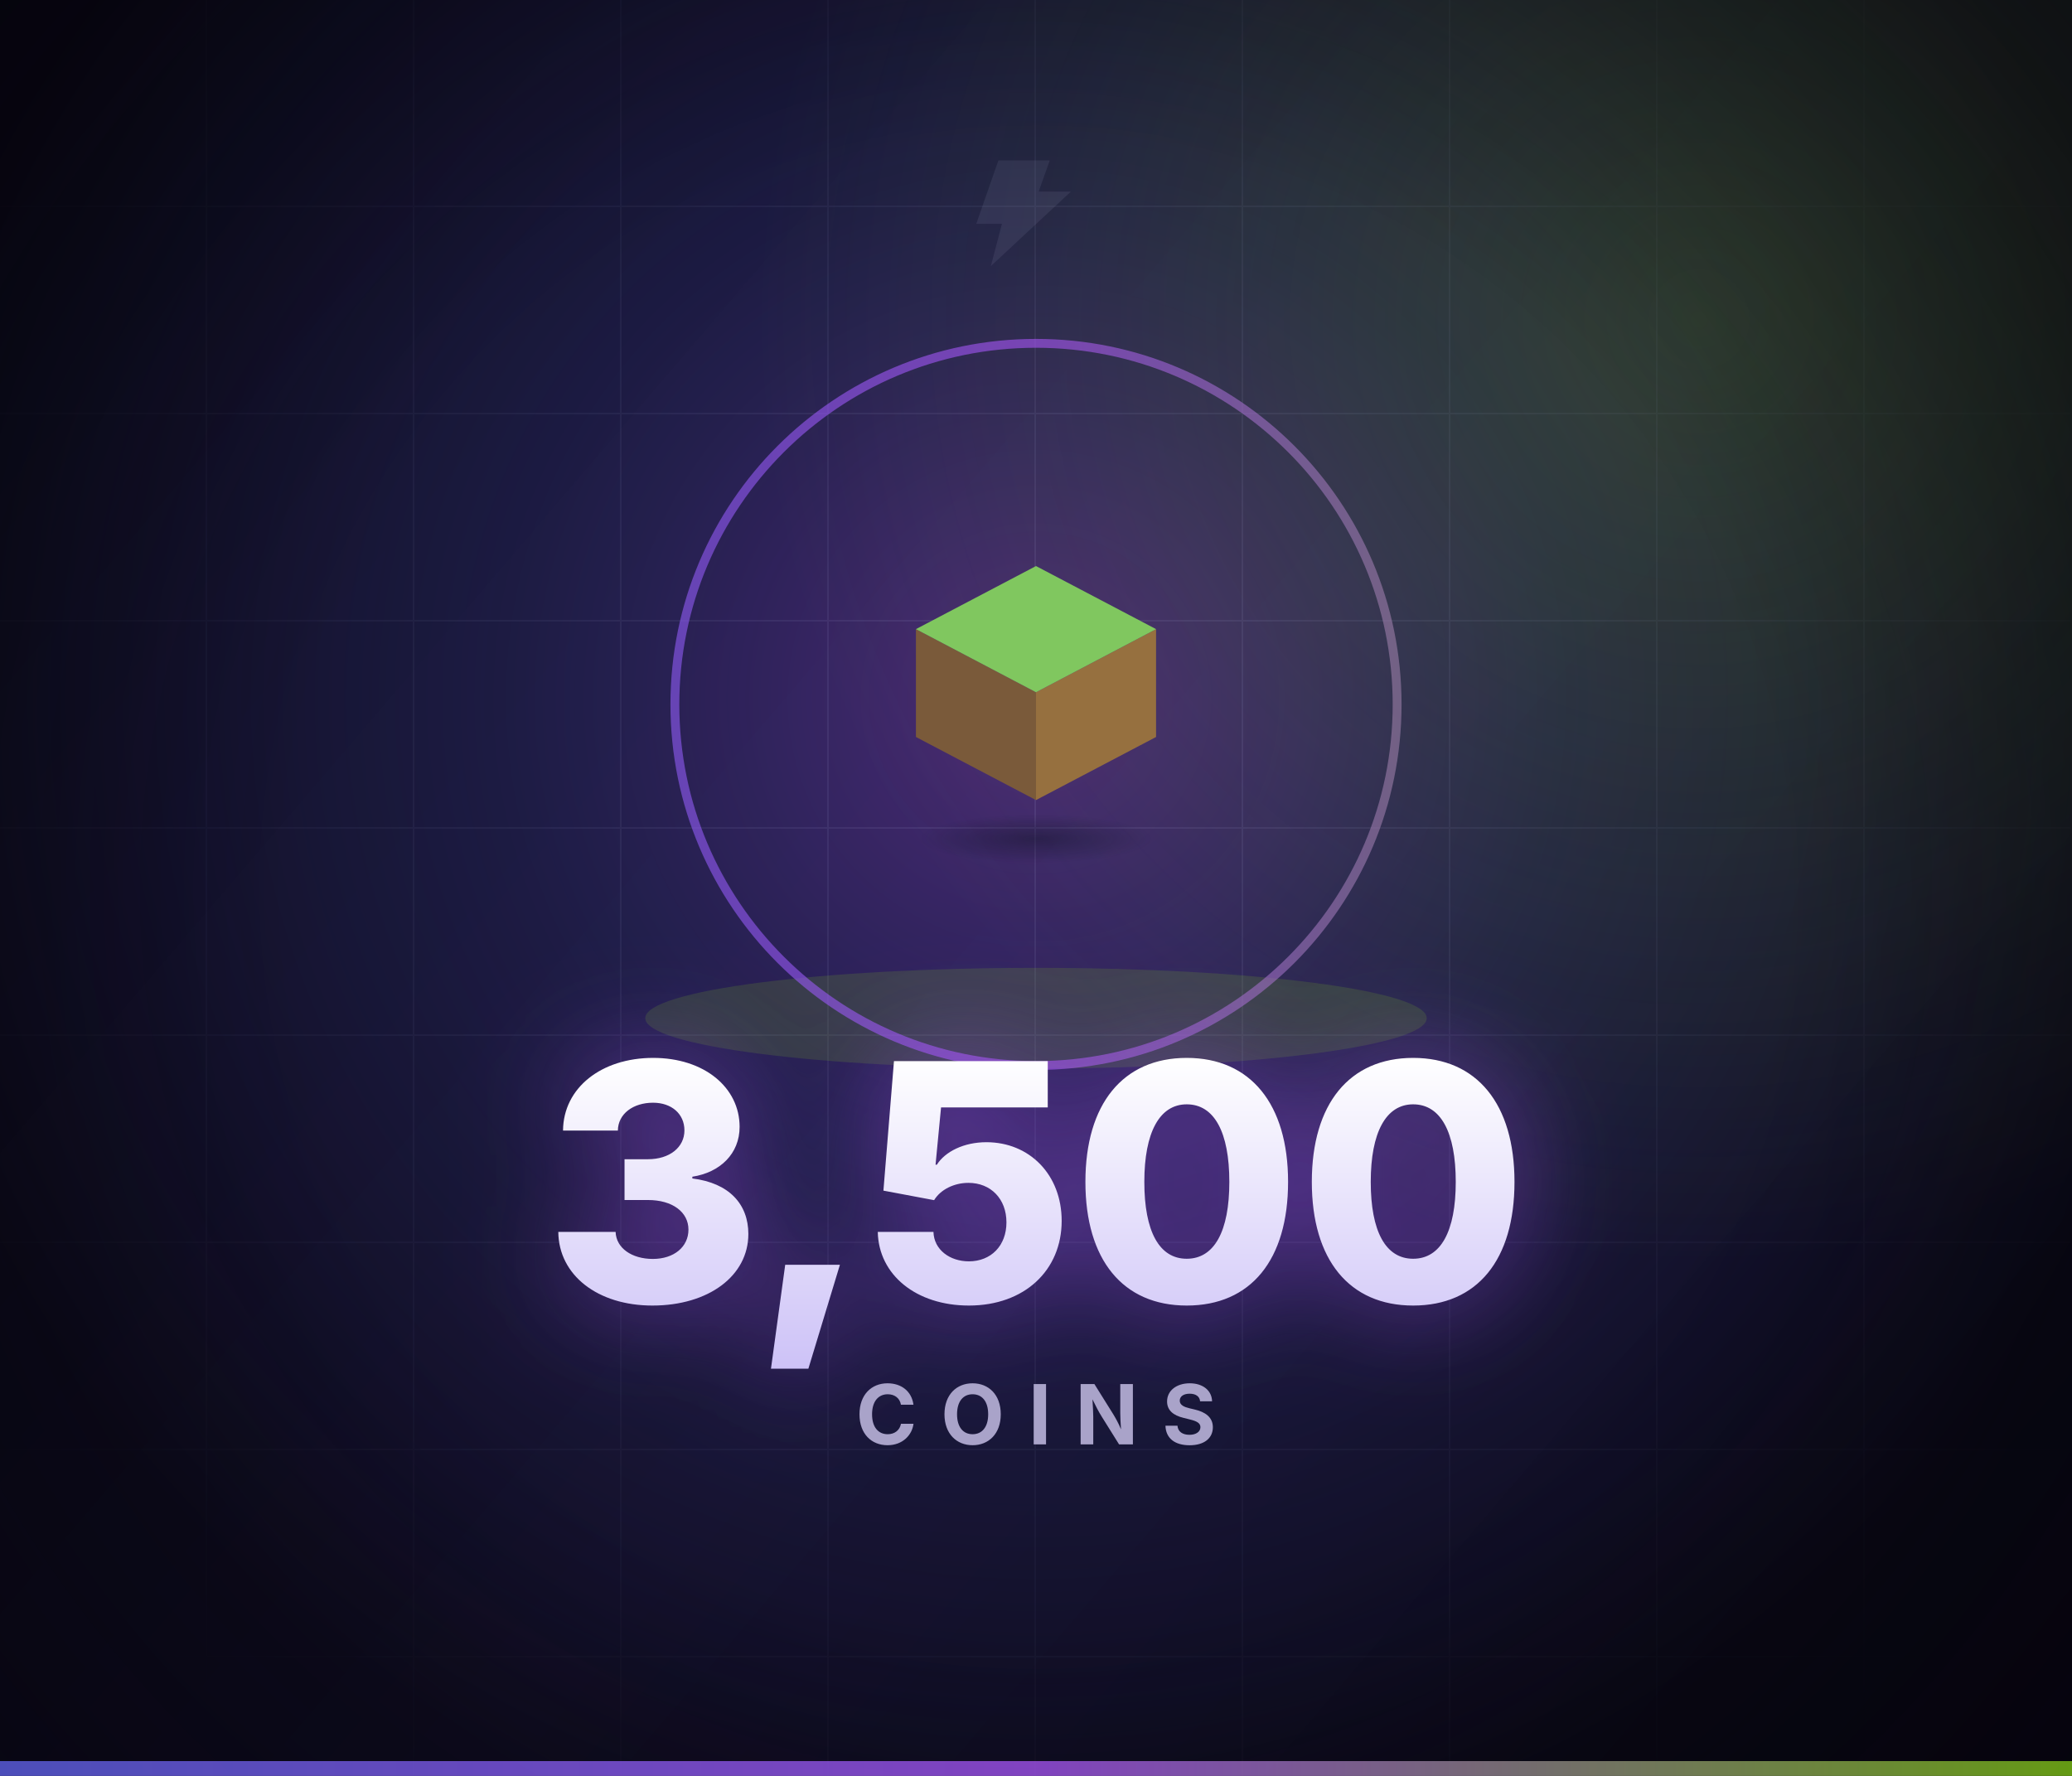
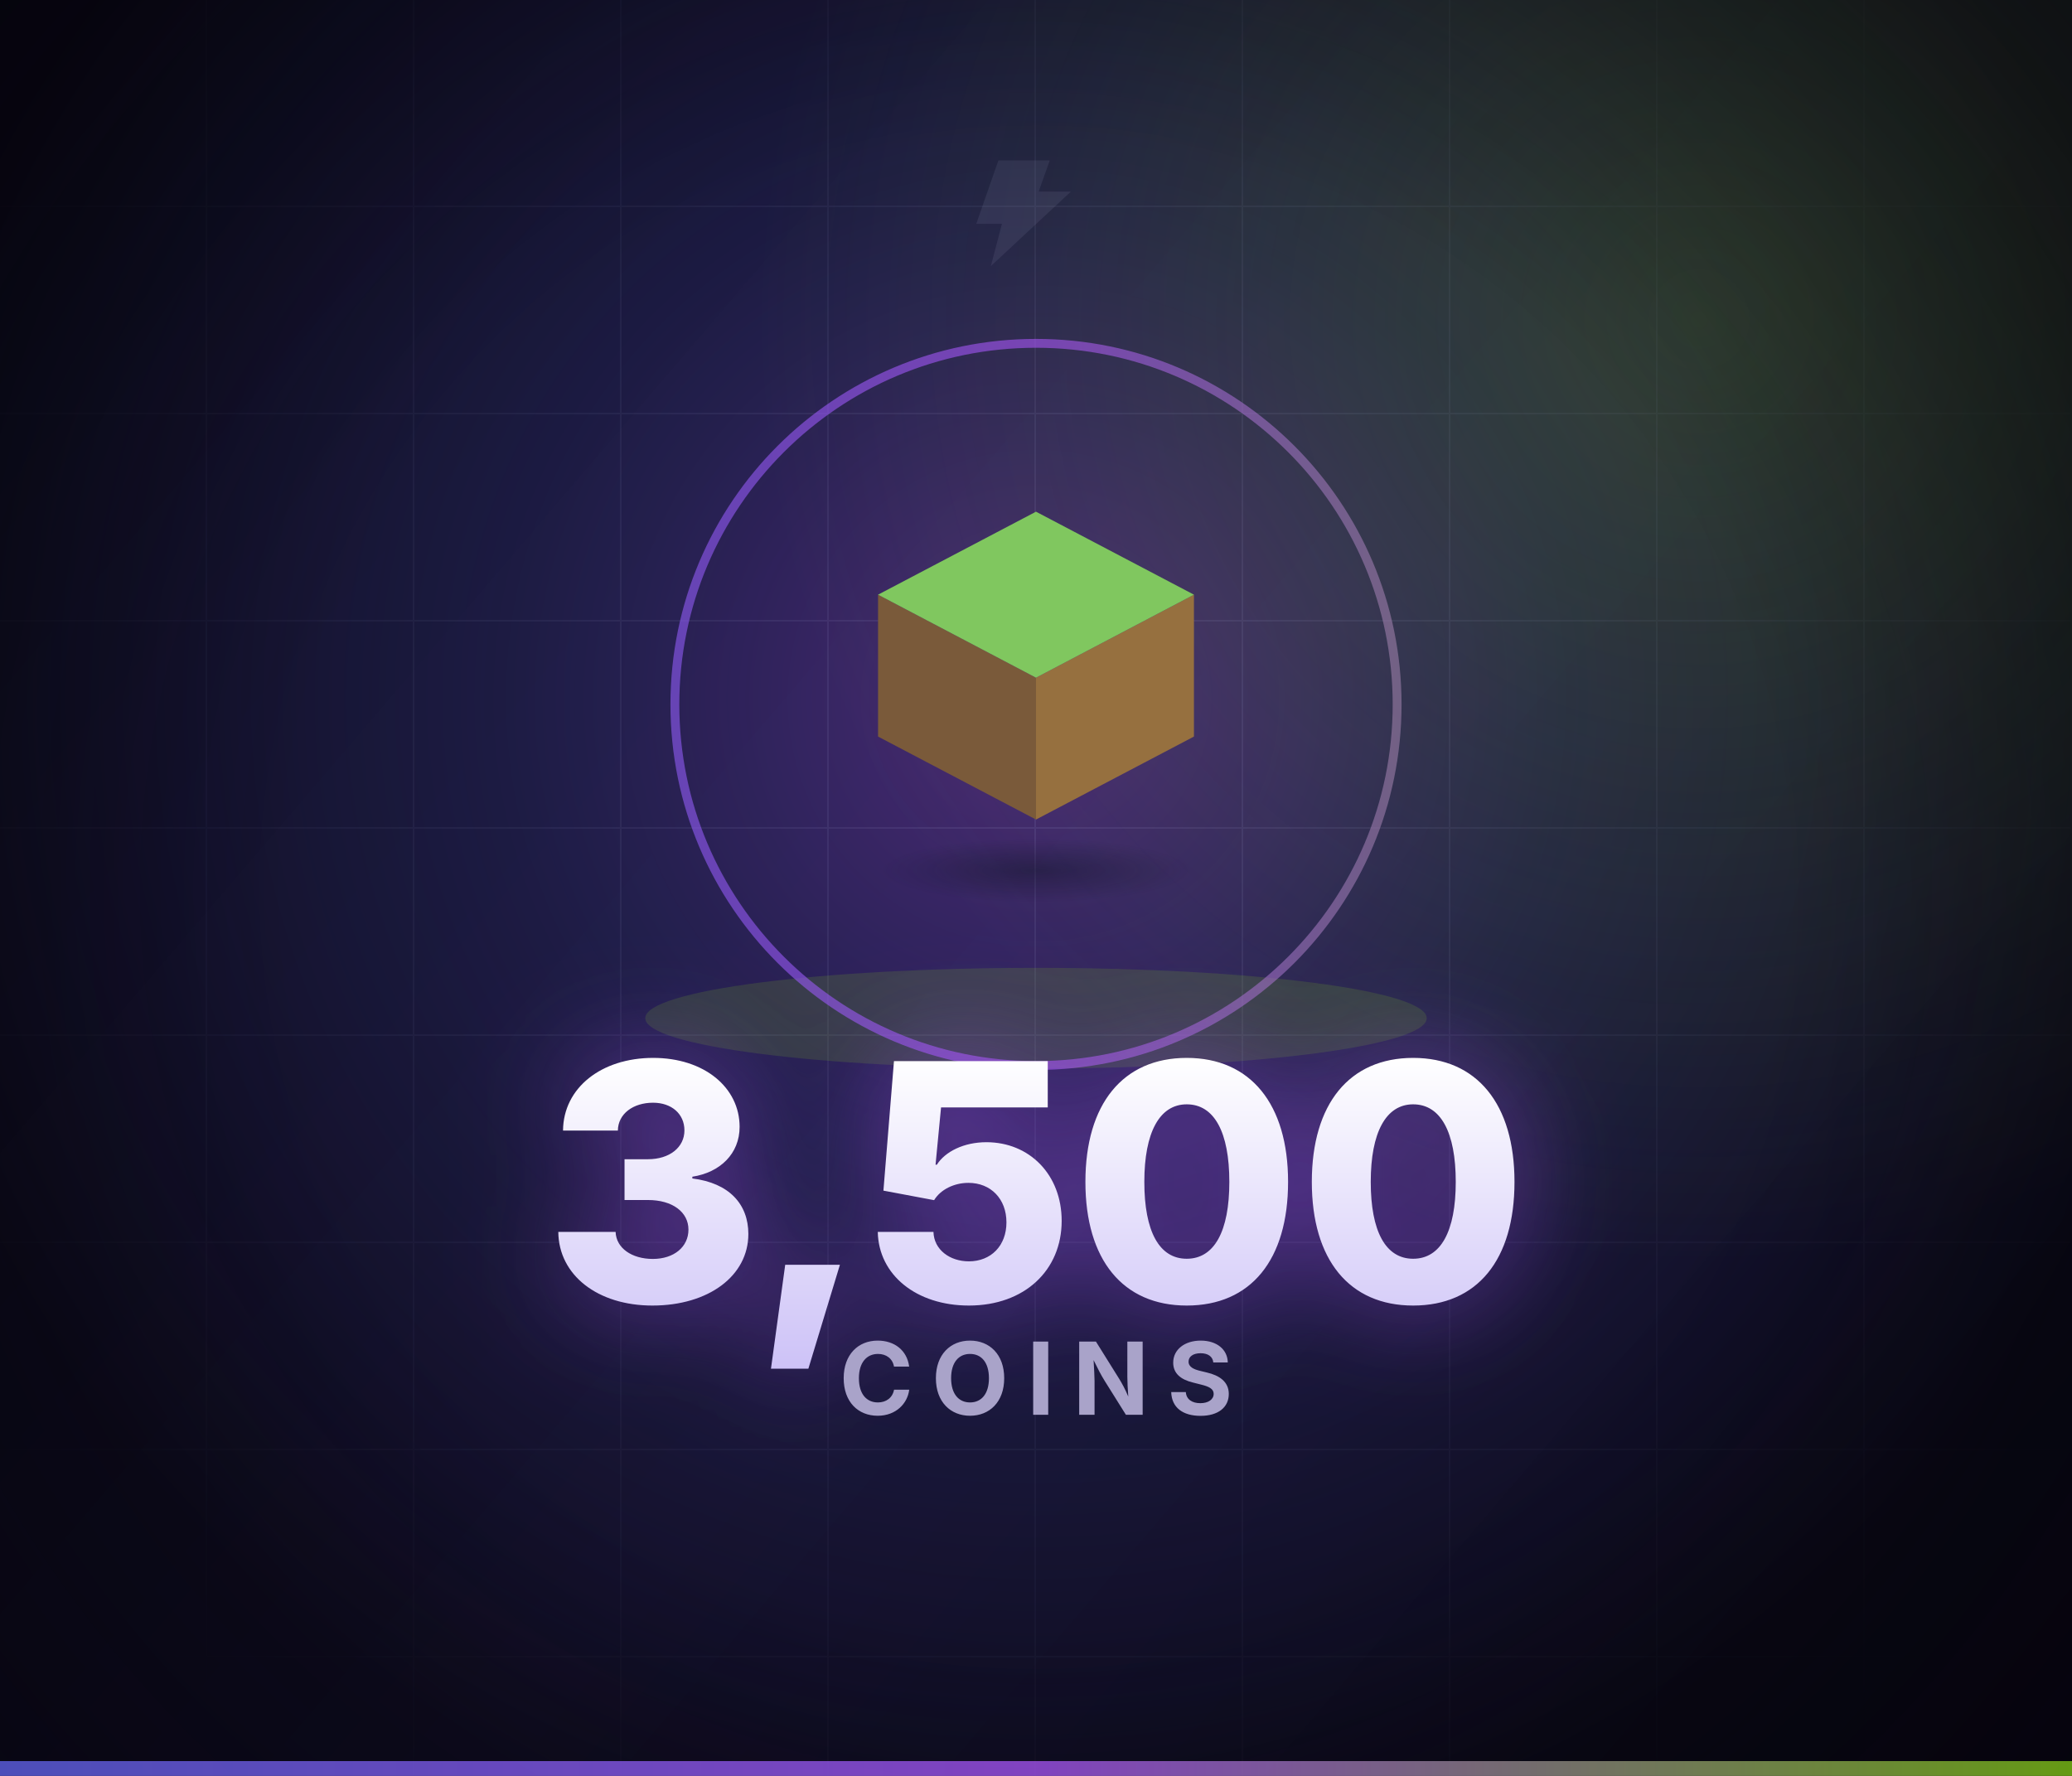
<svg xmlns="http://www.w3.org/2000/svg" viewBox="0 0 700 600" width="700" height="600" role="img" aria-label="3,500 Minecoins — Minecraft">
  <defs>
    <linearGradient id="abase" gradientUnits="userSpaceOnUse" x1="0" y1="0" x2="700" y2="600">
      <stop offset="0" stop-color="#07060f" />
      <stop offset=".55" stop-color="#0e0b1e" />
      <stop offset="1" stop-color="#07060f" />
    </linearGradient>
    <radialGradient id="abloom" gradientUnits="userSpaceOnUse" cx="350" cy="236" r="400">
      <stop offset="0" stop-color="#a855f7" stop-opacity=".42" />
      <stop offset=".45" stop-color="#6366f1" stop-opacity=".20" />
      <stop offset="1" stop-color="#6366f1" stop-opacity="0" />
    </radialGradient>
    <radialGradient id="acat" gradientUnits="userSpaceOnUse" cx="574" cy="108" r="320">
      <stop offset="0" stop-color="#84cc16" stop-opacity=".22" />
      <stop offset="1" stop-color="#84cc16" stop-opacity="0" />
    </radialGradient>
    <radialGradient id="avig" gradientUnits="userSpaceOnUse" cx="350" cy="300" r="504">
      <stop offset=".5" stop-color="#04030c" stop-opacity="0" />
      <stop offset="1" stop-color="#04030c" stop-opacity=".62" />
    </radialGradient>
    <radialGradient id="afade" gradientUnits="userSpaceOnUse" cx="350" cy="252" r="434">
      <stop offset="0" stop-color="#fff" stop-opacity=".85" />
      <stop offset="1" stop-color="#fff" stop-opacity="0" />
    </radialGradient>
    <mask id="amfade">
      <rect width="700" height="600" fill="url(#afade)" />
    </mask>
    <pattern id="agrid" width="70" height="70" patternUnits="userSpaceOnUse">
      <path d="M70 0V70M0 70H70" fill="none" stroke="#c7d2fe" stroke-width="1.1" />
    </pattern>
    <linearGradient id="anum" x1="0" y1="0" x2="0" y2="1">
      <stop offset="0" stop-color="#ffffff" />
      <stop offset="1" stop-color="#cdc2f7" />
    </linearGradient>
    <linearGradient id="arim" gradientUnits="userSpaceOnUse" x1="0" y1="0" x2="700" y2="0">
      <stop offset="0" stop-color="#6366f1" />
      <stop offset=".5" stop-color="#a855f7" />
      <stop offset="1" stop-color="#84cc16" />
    </linearGradient>
    <filter id="ahalo" x="-40%" y="-70%" width="180%" height="240%">
      <feGaussianBlur stdDeviation="18" />
    </filter>
  </defs>
  <rect width="700" height="600" fill="url(#abase)" />
  <rect width="700" height="600" fill="url(#abloom)" />
  <rect width="700" height="600" fill="url(#acat)" />
  <rect width="700" height="600" fill="url(#agrid)" mask="url(#amfade)" opacity=".11" />
  <rect width="700" height="600" fill="url(#avig)" />
  <path transform="translate(322 44) scale(1.7)" opacity="0.08" fill="#ddd6fe" d="M9 6 L4.6 18.6 h5.1 l-2.2 8.4 L23.4 12.2 h-6.4 l2.2-6.2 z" />
  <ellipse cx="350" cy="344" rx="132" ry="17" fill="#84cc16" opacity=".16" />
  <circle cx="350" cy="238" r="122" fill="none" stroke="url(#arim)" stroke-width="3" opacity=".6" />
-   <svg x="262" y="150" width="176" height="176" viewBox="0 0 512 512" preserveAspectRatio="xMidYMid meet" overflow="visible">
+   <svg x="296.64" y="172.88" width="106.72" height="130.24" viewBox="138 120 236 288" preserveAspectRatio="xMidYMid meet" overflow="visible">
    <defs>
      <radialGradient id="minecraft-sh1" cx="0.5" cy="0.5" r="0.5">
        <stop offset="0" stop-color="#0b1220" stop-opacity="0.4" />
        <stop offset="0.6" stop-color="#0b1220" stop-opacity="0.16" />
        <stop offset="1" stop-color="#0b1220" stop-opacity="0" />
      </radialGradient>
    </defs>
    <ellipse cx="256" cy="388" rx="116" ry="24" fill="url(#minecraft-sh1)" />
    <path d="M138 182L256 244L256 350L138 288Z" fill="#7a5a3a" />
    <path d="M374 182L256 244L256 350L374 288Z" fill="#96703f" />
    <path d="M256 120L374 182L256 244L138 182Z" fill="#6fbf4a" />
    <path d="M256 120L374 182L256 244L138 182Z" fill="#fff" opacity="0.12" />
  </svg>
  <text x="350" y="440" text-anchor="middle" font-family="Inter, system-ui, sans-serif" font-size="112" font-weight="800" letter-spacing="-1" fill="#a855f7" filter="url(#ahalo)" opacity=".55">3,500</text>
  <text x="350" y="440" text-anchor="middle" font-family="Inter, system-ui, sans-serif" font-size="112" font-weight="800" letter-spacing="-1" fill="url(#anum)">3,500</text>
-   <text x="350" y="488" text-anchor="middle" font-family="Inter, system-ui, sans-serif" font-size="28" font-weight="700" letter-spacing="8" fill="#a9a3c9">COINS</text>
+   <text x="350" y="478" text-anchor="middle" font-family="Inter, system-ui, sans-serif" font-size="34" font-weight="700" letter-spacing="6" fill="#a9a3c9">COINS</text>
  <rect x="0" y="595" width="700" height="5" fill="url(#arim)" opacity=".75" />
</svg>
